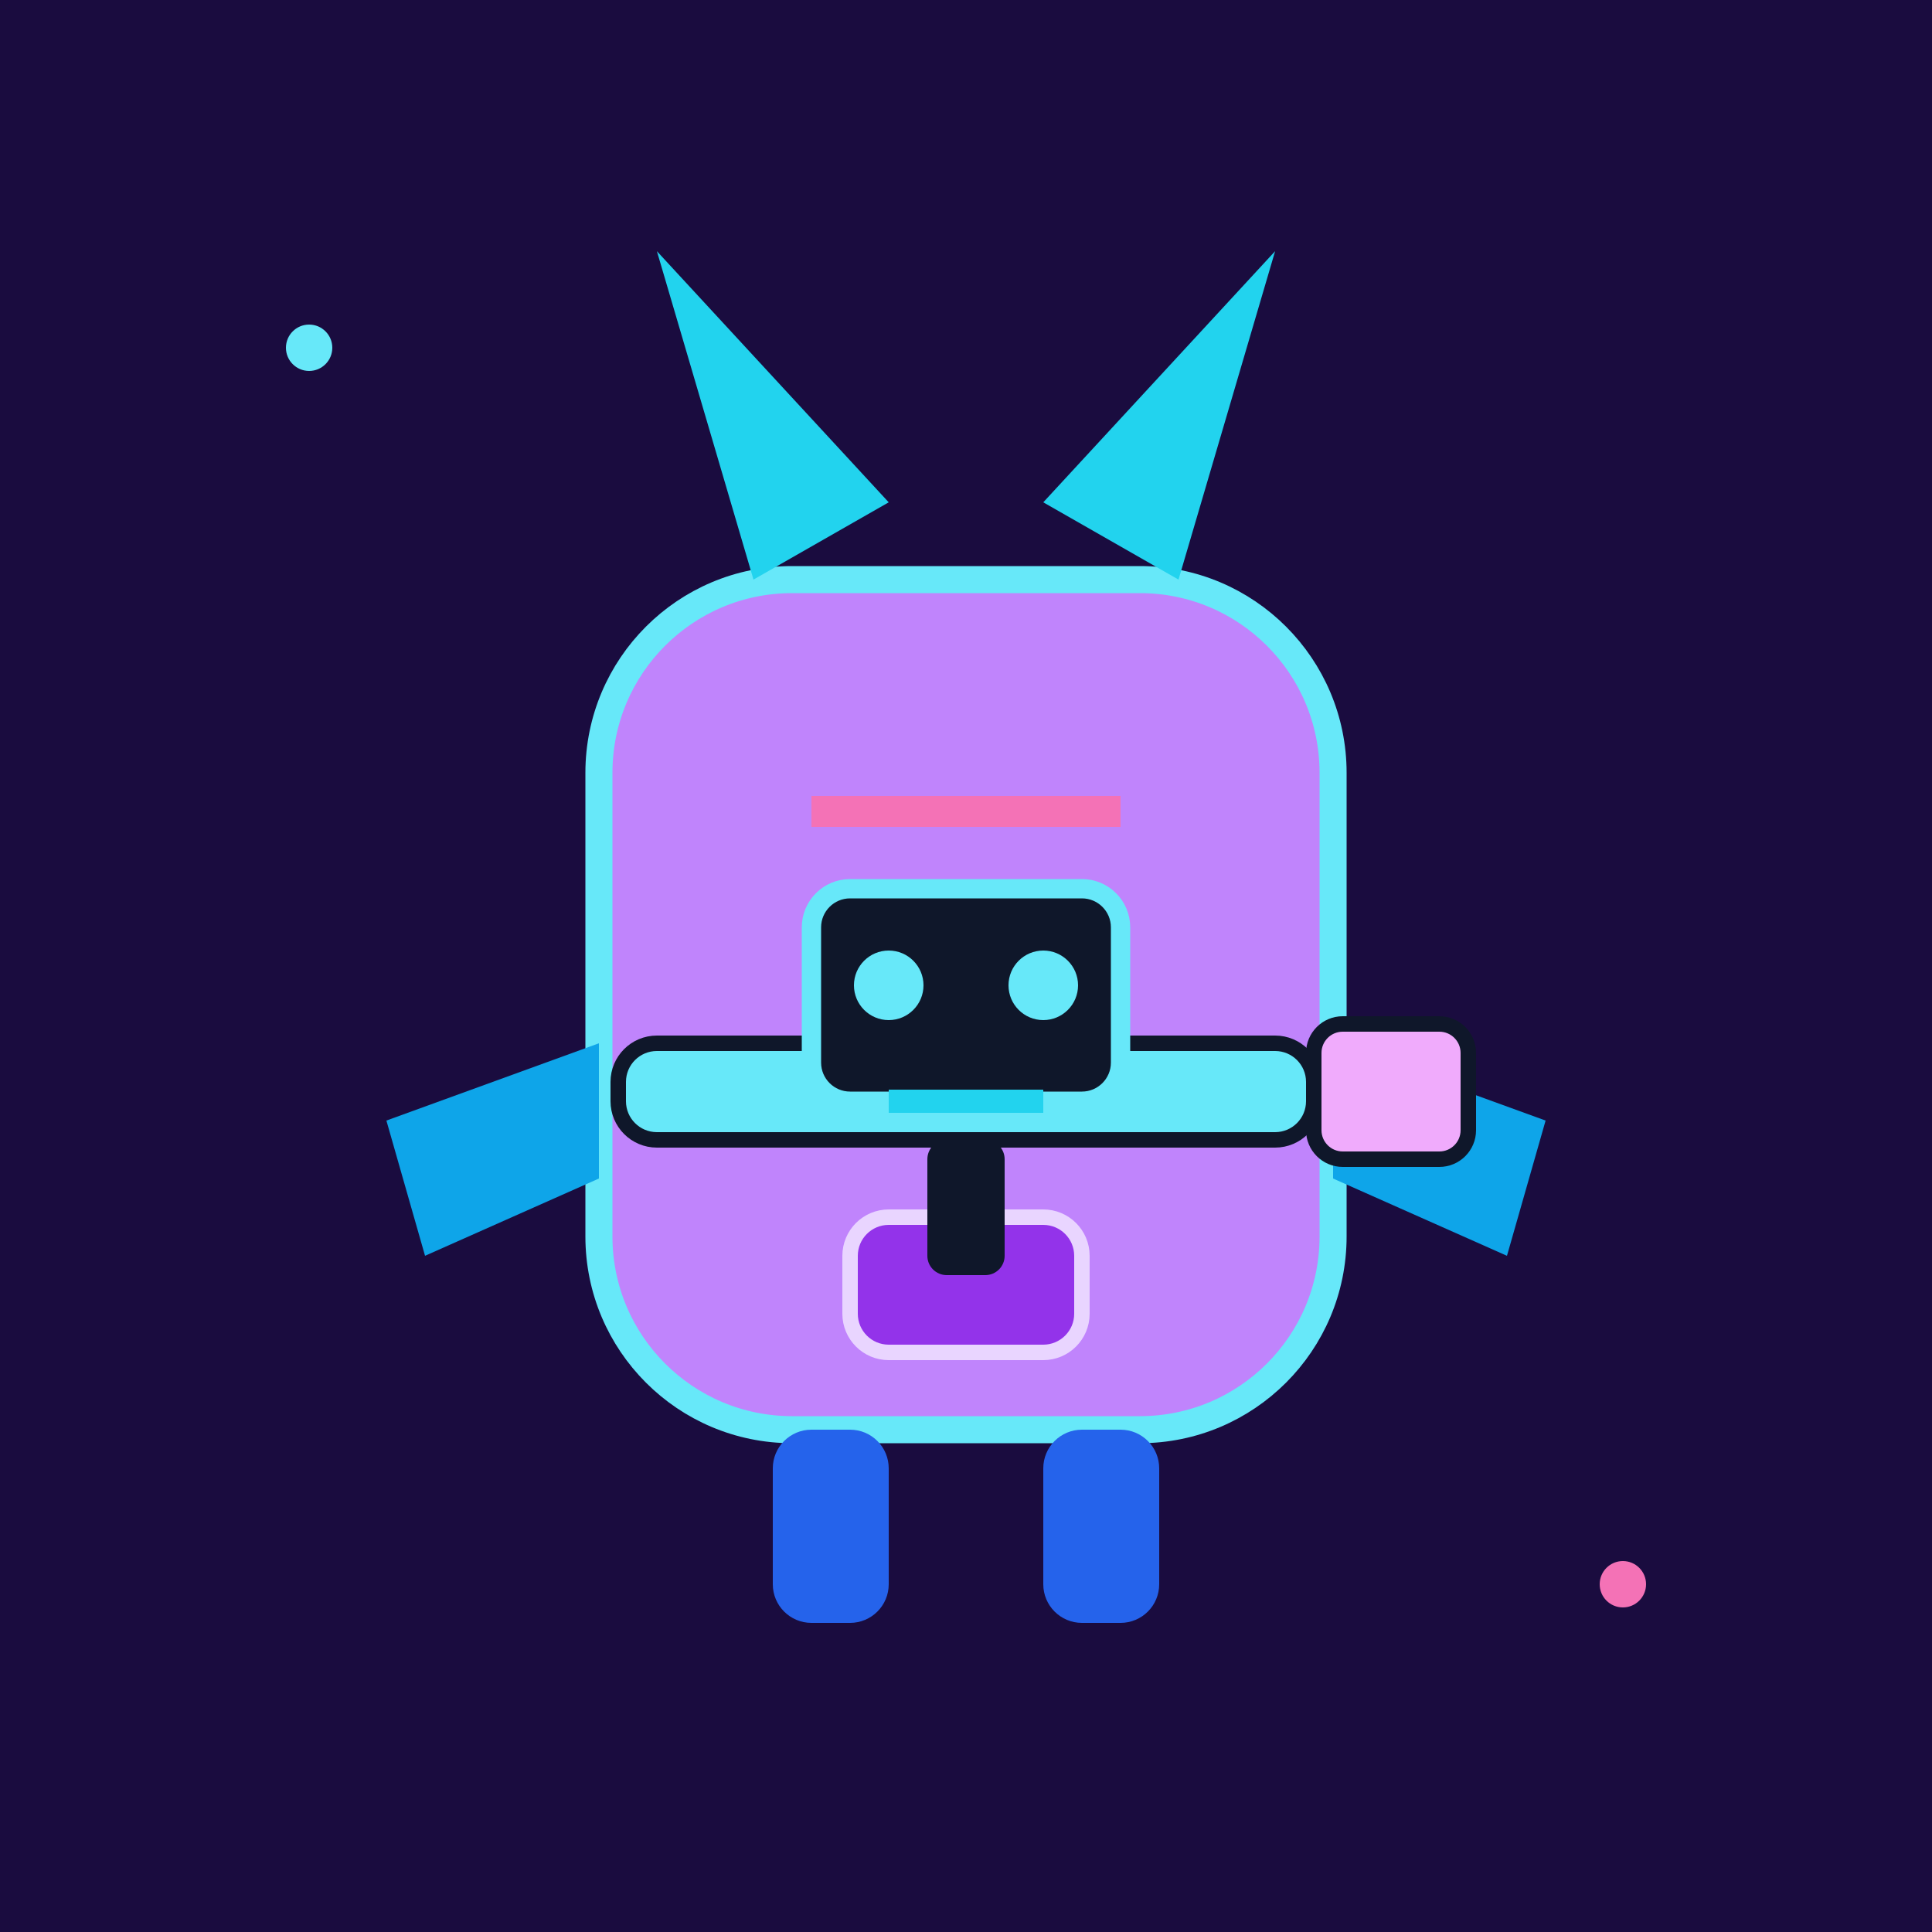
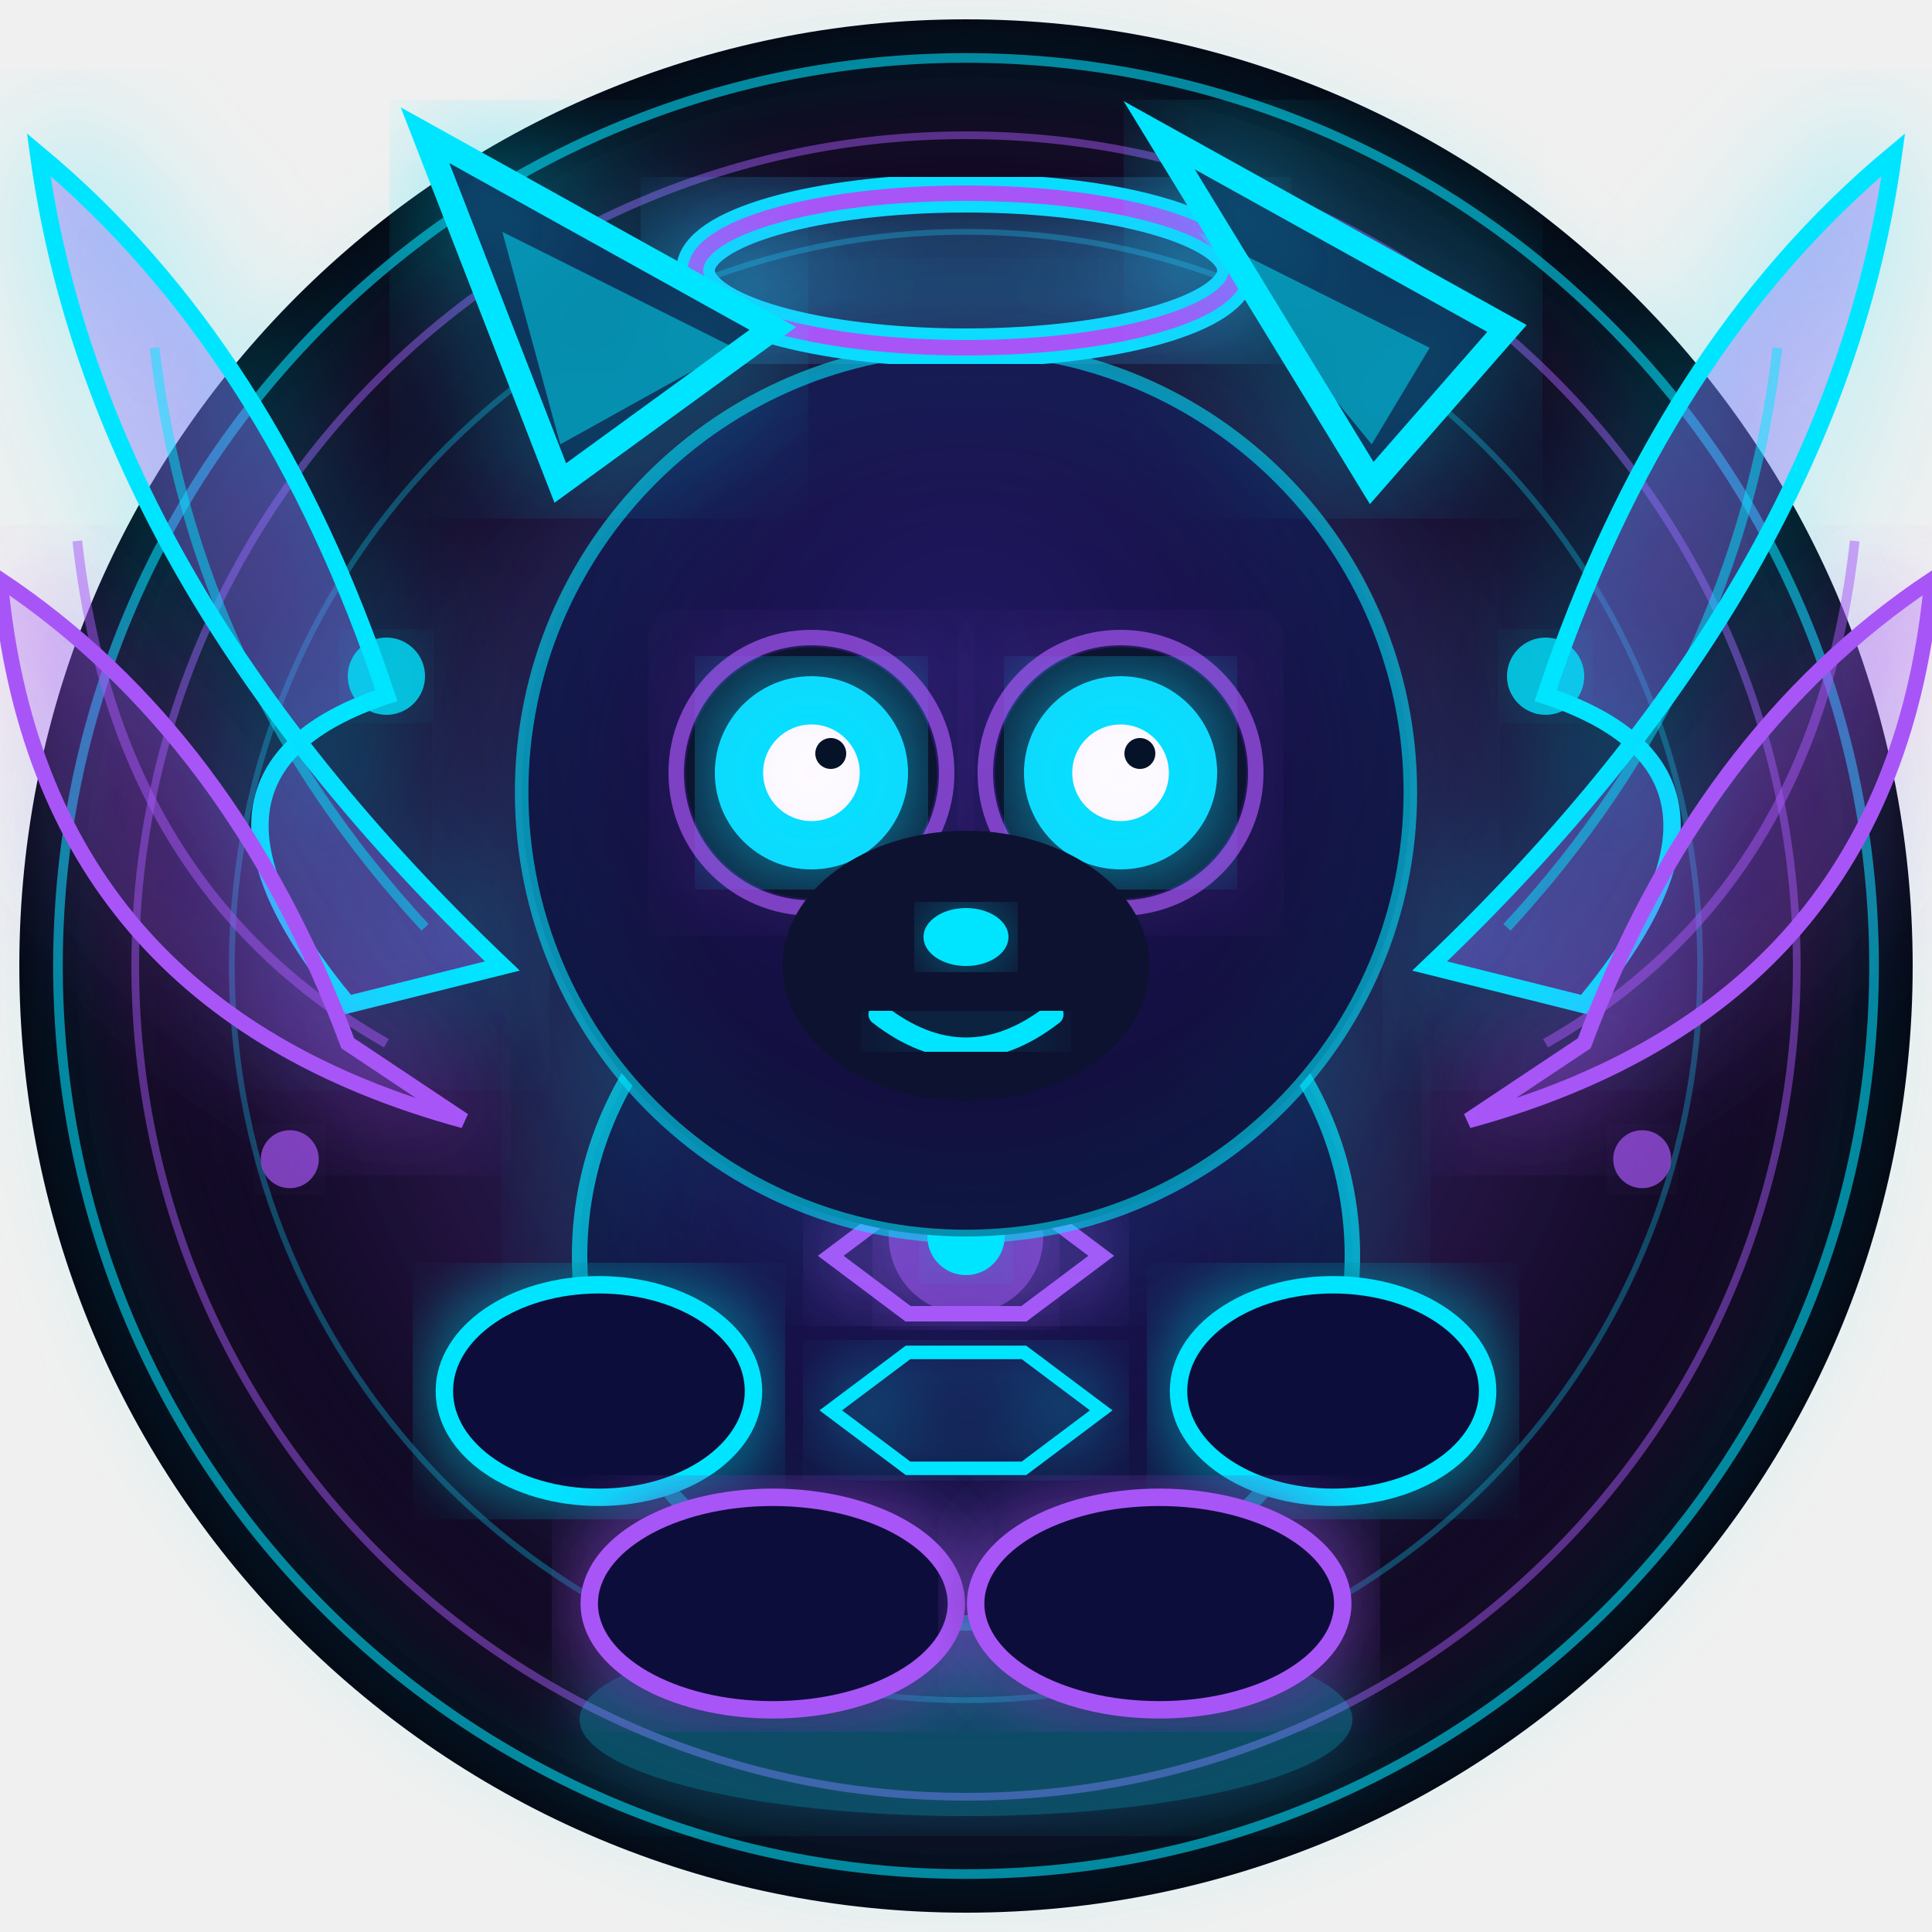
<svg xmlns="http://www.w3.org/2000/svg" viewBox="0 0 100 100">
-   <rect width="100" height="100" fill="#1a0c3f" />
-   <circle cx="16" cy="18" r="1.2" fill="#67e8f9" />
-   <circle cx="84" cy="82" r="1.2" fill="#f472b6" />
-   <rect x="31" y="30" width="38" height="44" rx="10" fill="#c084fc" stroke="#67e8f9" stroke-width="1.4" />
-   <path d="M39 30 L34 13 L46 26 Z" fill="#22d3ee" />
-   <path d="M61 30 L66 13 L54 26 Z" fill="#22d3ee" />
-   <path d="M31 54 L20 58 L22 65 L31 61 Z" fill="#0ea5e9" />
-   <path d="M69 54 L80 58 L78 65 L69 61 Z" fill="#0ea5e9" />
-   <rect x="40" y="74" width="6" height="10" rx="2" fill="#2563eb" />
-   <rect x="54" y="74" width="6" height="10" rx="2" fill="#2563eb" />
-   <path d="M42 42 H58" stroke="#f472b6" stroke-width="1.6" />
-   <rect x="44" y="63" width="12" height="7" rx="2" fill="#9333ea" stroke="#e9d5ff" stroke-width="0.8" />
-   <rect x="32" y="54" width="36" height="5" rx="2" fill="#67e8f9" stroke="#0f172a" stroke-width="0.8" />
-   <rect x="68" y="53" width="8" height="7" rx="1.5" fill="#f0abfc" stroke="#0f172a" stroke-width="0.8" />
-   <rect x="48" y="59" width="4" height="7" rx="1" fill="#0f172a" />
-   <rect x="42" y="46" width="16" height="11" rx="2" fill="#0f172a" stroke="#67e8f9" />
-   <circle cx="46" cy="51" r="1.8" fill="#67e8f9" />
-   <circle cx="54" cy="51" r="1.8" fill="#67e8f9" />
-   <path d="M46 57 H54" stroke="#22d3ee" stroke-width="1.2" />
+   <defs>
+     <radialGradient id="bg" cx="50%" cy="50%" r="50%">
+       <stop offset="0%" stop-color="#14103a" />
+       <stop offset="100%" stop-color="#04020e" />
+     </radialGradient>
+     <radialGradient id="body" cx="50%" cy="35%" r="60%">
+       <stop offset="0%" stop-color="#201860" />
+       <stop offset="100%" stop-color="#100c38" />
+     </radialGradient>
+     <radialGradient id="aura" cx="50%" cy="50%" r="50%">
+       <stop offset="0%" stop-color="#00e5ff" stop-opacity="0.25" />
+       <stop offset="60%" stop-color="#a855f7" stop-opacity="0.15" />
+       <stop offset="100%" stop-color="#a855f7" stop-opacity="0" />
+     </radialGradient>
+     <filter id="cyan-glow">
+       <feGaussianBlur stdDeviation="3.5" result="blur" />
+       <feMerge>
+         <feMergeNode in="blur" />
+         <feMergeNode in="SourceGraphic" />
+       </feMerge>
+     </filter>
+     <filter id="purple-glow">
+       <feGaussianBlur stdDeviation="3" result="blur" />
+       <feMerge>
+         <feMergeNode in="blur" />
+         <feMergeNode in="SourceGraphic" />
+       </feMerge>
+     </filter>
+     <filter id="softglow">
+       <feGaussianBlur stdDeviation="2" result="blur" />
+       <feMerge>
+         <feMergeNode in="blur" />
+         <feMergeNode in="SourceGraphic" />
+       </feMerge>
+     </filter>
+     <linearGradient id="wing-l" x1="100%" y1="0%" x2="0%" y2="100%">
+       <stop offset="0%" stop-color="#00e5ff" stop-opacity="0.7" />
+       <stop offset="50%" stop-color="#a855f7" stop-opacity="0.4" />
+       <stop offset="100%" stop-color="#a855f7" stop-opacity="0.1" />
+     </linearGradient>
+     <linearGradient id="wing-r" x1="0%" y1="0%" x2="100%" y2="100%">
+       <stop offset="0%" stop-color="#00e5ff" stop-opacity="0.7" />
+       <stop offset="50%" stop-color="#a855f7" stop-opacity="0.4" />
+       <stop offset="100%" stop-color="#a855f7" stop-opacity="0.1" />
+     </linearGradient>
+   </defs>
+   <circle cx="50" cy="50" r="49" fill="url(#bg)" />
+   <circle cx="50" cy="50" r="47" fill="none" stroke="#00e5ff" stroke-width="0.5" opacity="0.6" filter="url(#softglow)" />
+   <circle cx="50" cy="50" r="43" fill="none" stroke="#a855f7" stroke-width="0.4" opacity="0.5" filter="url(#softglow)" />
+   <circle cx="50" cy="50" r="38" fill="none" stroke="#00e5ff" stroke-width="0.3" opacity="0.3" />
+   <circle cx="50" cy="50" r="46" fill="url(#aura)" />
+   <path d="M26 50 Q5 30 2 8 Q14 18 20 36 Q8 40 18 52 Z" fill="url(#wing-l)" />
+   <path d="M26 50 Q5 30 2 8 Q14 18 20 36 Q8 40 18 52 Z" fill="none" stroke="#00e5ff" stroke-width="0.9" filter="url(#cyan-glow)" />
+   <path d="M24 58 Q2 52 0 30 Q12 38 18 54 Z" fill="url(#wing-l)" opacity="0.7" />
+   <path d="M24 58 Q2 52 0 30 Q12 38 18 54 Z" fill="none" stroke="#a855f7" stroke-width="0.8" filter="url(#purple-glow)" />
+   <path d="M22 48 Q10 35 8 18" stroke="#00e5ff" stroke-width="0.5" fill="none" opacity="0.5" />
+   <path d="M20 54 Q6 46 4 28" stroke="#a855f7" stroke-width="0.5" fill="none" opacity="0.5" />
+   <path d="M74 50 Q95 30 98 8 Q86 18 80 36 Q92 40 82 52 Z" fill="url(#wing-r)" />
+   <path d="M74 50 Q95 30 98 8 Q86 18 80 36 Q92 40 82 52 Z" fill="none" stroke="#00e5ff" stroke-width="0.9" filter="url(#cyan-glow)" />
+   <path d="M76 58 Q98 52 100 30 Q88 38 82 54 Z" fill="url(#wing-r)" opacity="0.7" />
+   <path d="M76 58 Q98 52 100 30 Q88 38 82 54 Z" fill="none" stroke="#a855f7" stroke-width="0.8" filter="url(#purple-glow)" />
+   <path d="M78 48 Q90 35 92 18" stroke="#00e5ff" stroke-width="0.5" fill="none" opacity="0.5" />
+   <path d="M80 54 Q94 46 96 28" stroke="#a855f7" stroke-width="0.5" fill="none" opacity="0.5" />
+   <ellipse cx="50" cy="89" rx="20" ry="5" fill="#00e5ff" opacity="0.3" filter="url(#softglow)" />
+   <ellipse cx="50" cy="65" rx="20" ry="19" fill="url(#body)" />
+   <ellipse cx="50" cy="65" rx="20" ry="19" fill="none" stroke="#00e5ff" stroke-width="0.8" filter="url(#cyan-glow)" opacity="0.7" />
+   <path d="M43 57 L47 54 L53 54 L57 57 L53 60 L47 60 Z" fill="none" stroke="#00e5ff" stroke-width="0.8" filter="url(#softglow)" />
+   <path d="M43 65 L47 62 L53 62 L57 65 L53 68 L47 68 Z" fill="none" stroke="#a855f7" stroke-width="0.8" filter="url(#softglow)" />
+   <path d="M43 73 L47 70 L53 70 L57 73 L53 76 L47 76 Z" fill="none" stroke="#00e5ff" stroke-width="0.7" filter="url(#softglow)" />
+   <circle cx="50" cy="64" r="4" fill="#a855f7" opacity="0.6" filter="url(#purple-glow)" />
+   <circle cx="50" cy="64" r="2" fill="#00e5ff" filter="url(#cyan-glow)" />
+   <circle cx="50" cy="41" r="23" fill="url(#body)" />
+   <circle cx="50" cy="41" r="23" fill="none" stroke="#00e5ff" stroke-width="0.7" filter="url(#cyan-glow)" opacity="0.6" />
+   <ellipse cx="50" cy="14" rx="14" ry="4" fill="none" stroke="#00e5ff" stroke-width="2" filter="url(#cyan-glow)" />
+   <ellipse cx="50" cy="14" rx="14" ry="4" fill="none" stroke="#a855f7" stroke-width="0.8" filter="url(#purple-glow)" />
+   <polygon points="29,25 22,7 40,17" fill="#10103a" />
+   <polygon points="29,25 22,7 40,17" fill="none" stroke="#00e5ff" stroke-width="1.3" filter="url(#cyan-glow)" />
+   <polygon points="29,23 26,12 38,18" fill="#00e5ff" opacity="0.5" />
+   <polygon points="71,25 60,7 78,17" fill="#10103a" />
+   <polygon points="71,25 60,7 78,17" fill="none" stroke="#00e5ff" stroke-width="1.3" filter="url(#cyan-glow)" />
+   <polygon points="71,23 62,12 74,18" fill="#00e5ff" opacity="0.5" />
+   <circle cx="42" cy="40" r="6.5" fill="#001020" />
+   <circle cx="58" cy="40" r="6.5" fill="#001020" />
+   <circle cx="42" cy="40" r="5" fill="#00e5ff" filter="url(#cyan-glow)" />
+   <circle cx="58" cy="40" r="5" fill="#00e5ff" filter="url(#cyan-glow)" />
+   <circle cx="42" cy="40" r="2.5" fill="white" />
+   <circle cx="58" cy="40" r="2.5" fill="white" />
+   <circle cx="43" cy="39" r="0.8" fill="#001020" />
+   <circle cx="59" cy="39" r="0.8" fill="#001020" />
+   <circle cx="42" cy="40" r="7" fill="none" stroke="#a855f7" stroke-width="0.8" filter="url(#purple-glow)" opacity="0.7" />
+   <circle cx="58" cy="40" r="7" fill="none" stroke="#a855f7" stroke-width="0.8" filter="url(#purple-glow)" opacity="0.7" />
+   <ellipse cx="50" cy="50" rx="9.5" ry="7" fill="#0d1230" />
+   <ellipse cx="50" cy="48.5" rx="2.2" ry="1.5" fill="#00e5ff" filter="url(#softglow)" />
+   <path d="M45.5 52.5 Q50 56 54.5 52.5" stroke="#00e5ff" stroke-width="1.1" fill="none" stroke-linecap="round" filter="url(#softglow)" />
+   <circle cx="20" cy="35" r="2" fill="#00e5ff" filter="url(#cyan-glow)" opacity="0.8" />
+   <circle cx="80" cy="35" r="2" fill="#00e5ff" filter="url(#cyan-glow)" opacity="0.8" />
+   <circle cx="15" cy="60" r="1.5" fill="#a855f7" filter="url(#purple-glow)" opacity="0.7" />
+   <circle cx="85" cy="60" r="1.5" fill="#a855f7" filter="url(#purple-glow)" opacity="0.7" />
+   <ellipse cx="31" cy="72" rx="8" ry="5.5" fill="#10103a" stroke="#00e5ff" stroke-width="0.9" filter="url(#softglow)" />
+   <ellipse cx="69" cy="72" rx="8" ry="5.5" fill="#10103a" stroke="#00e5ff" stroke-width="0.9" filter="url(#softglow)" />
+   <ellipse cx="40" cy="83" rx="9.5" ry="5.5" fill="#10103a" stroke="#a855f7" stroke-width="0.9" filter="url(#softglow)" />
+   <ellipse cx="60" cy="83" rx="9.5" ry="5.5" fill="#10103a" stroke="#a855f7" stroke-width="0.9" filter="url(#softglow)" />
</svg>
